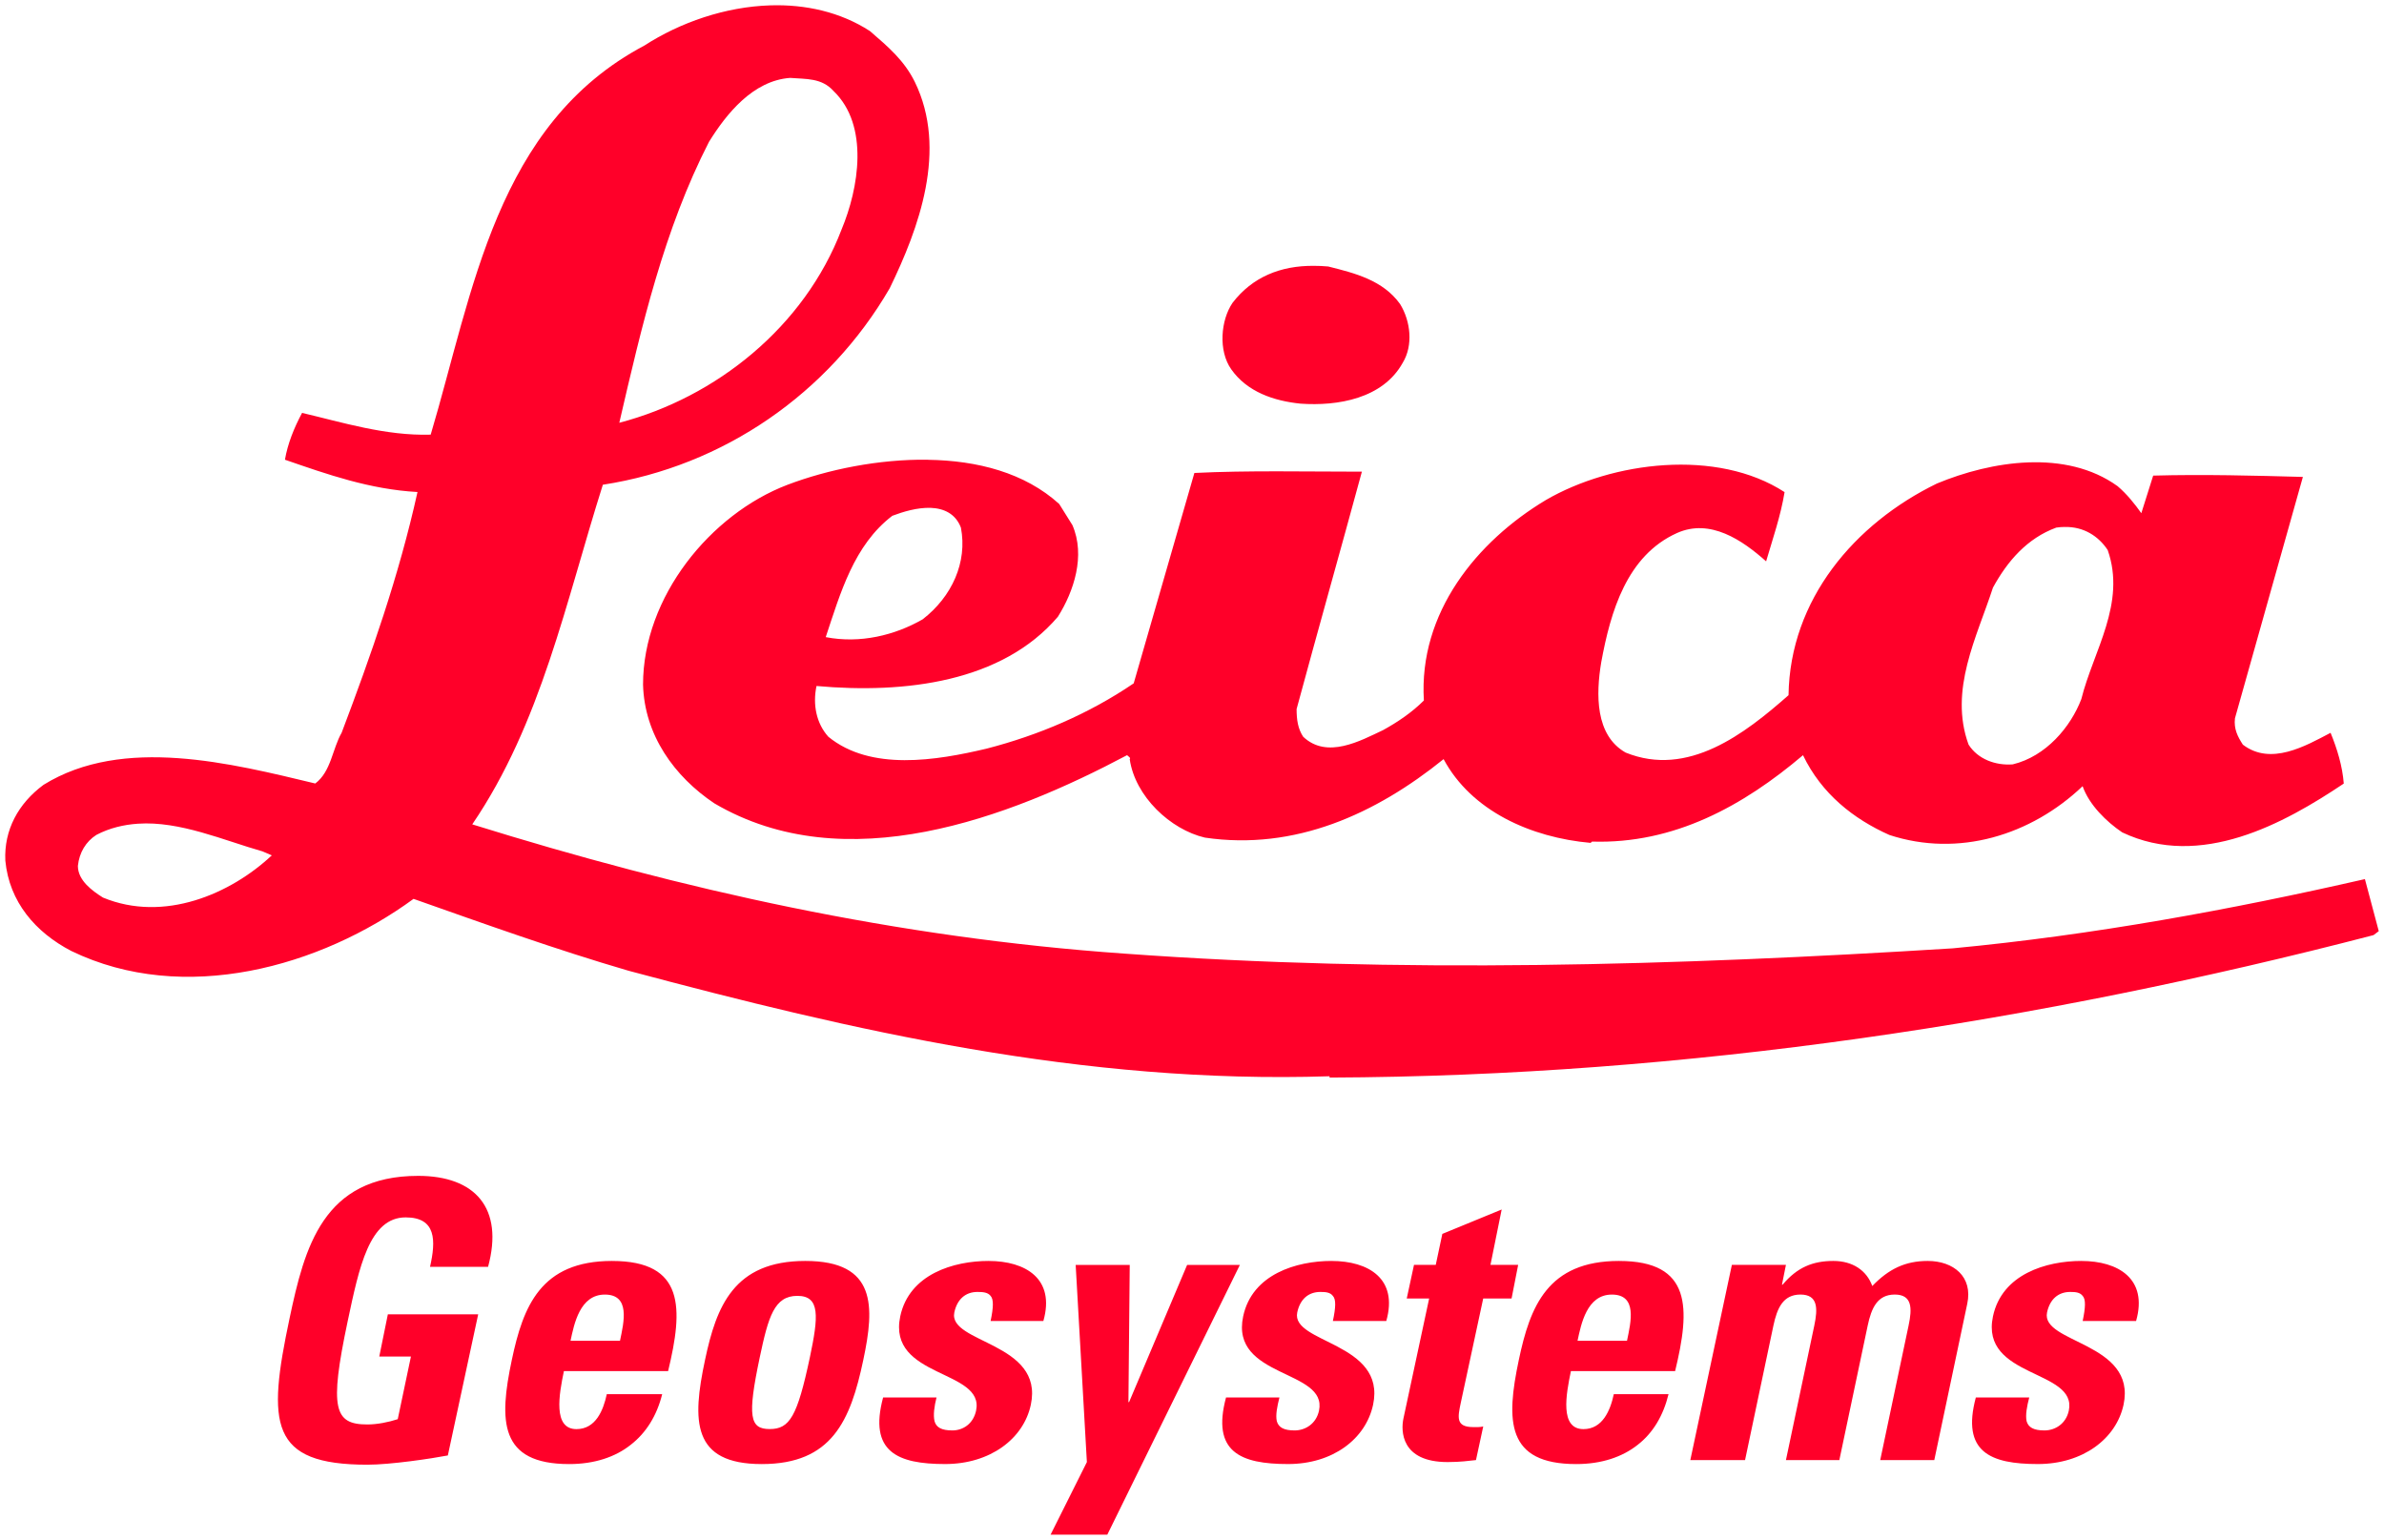
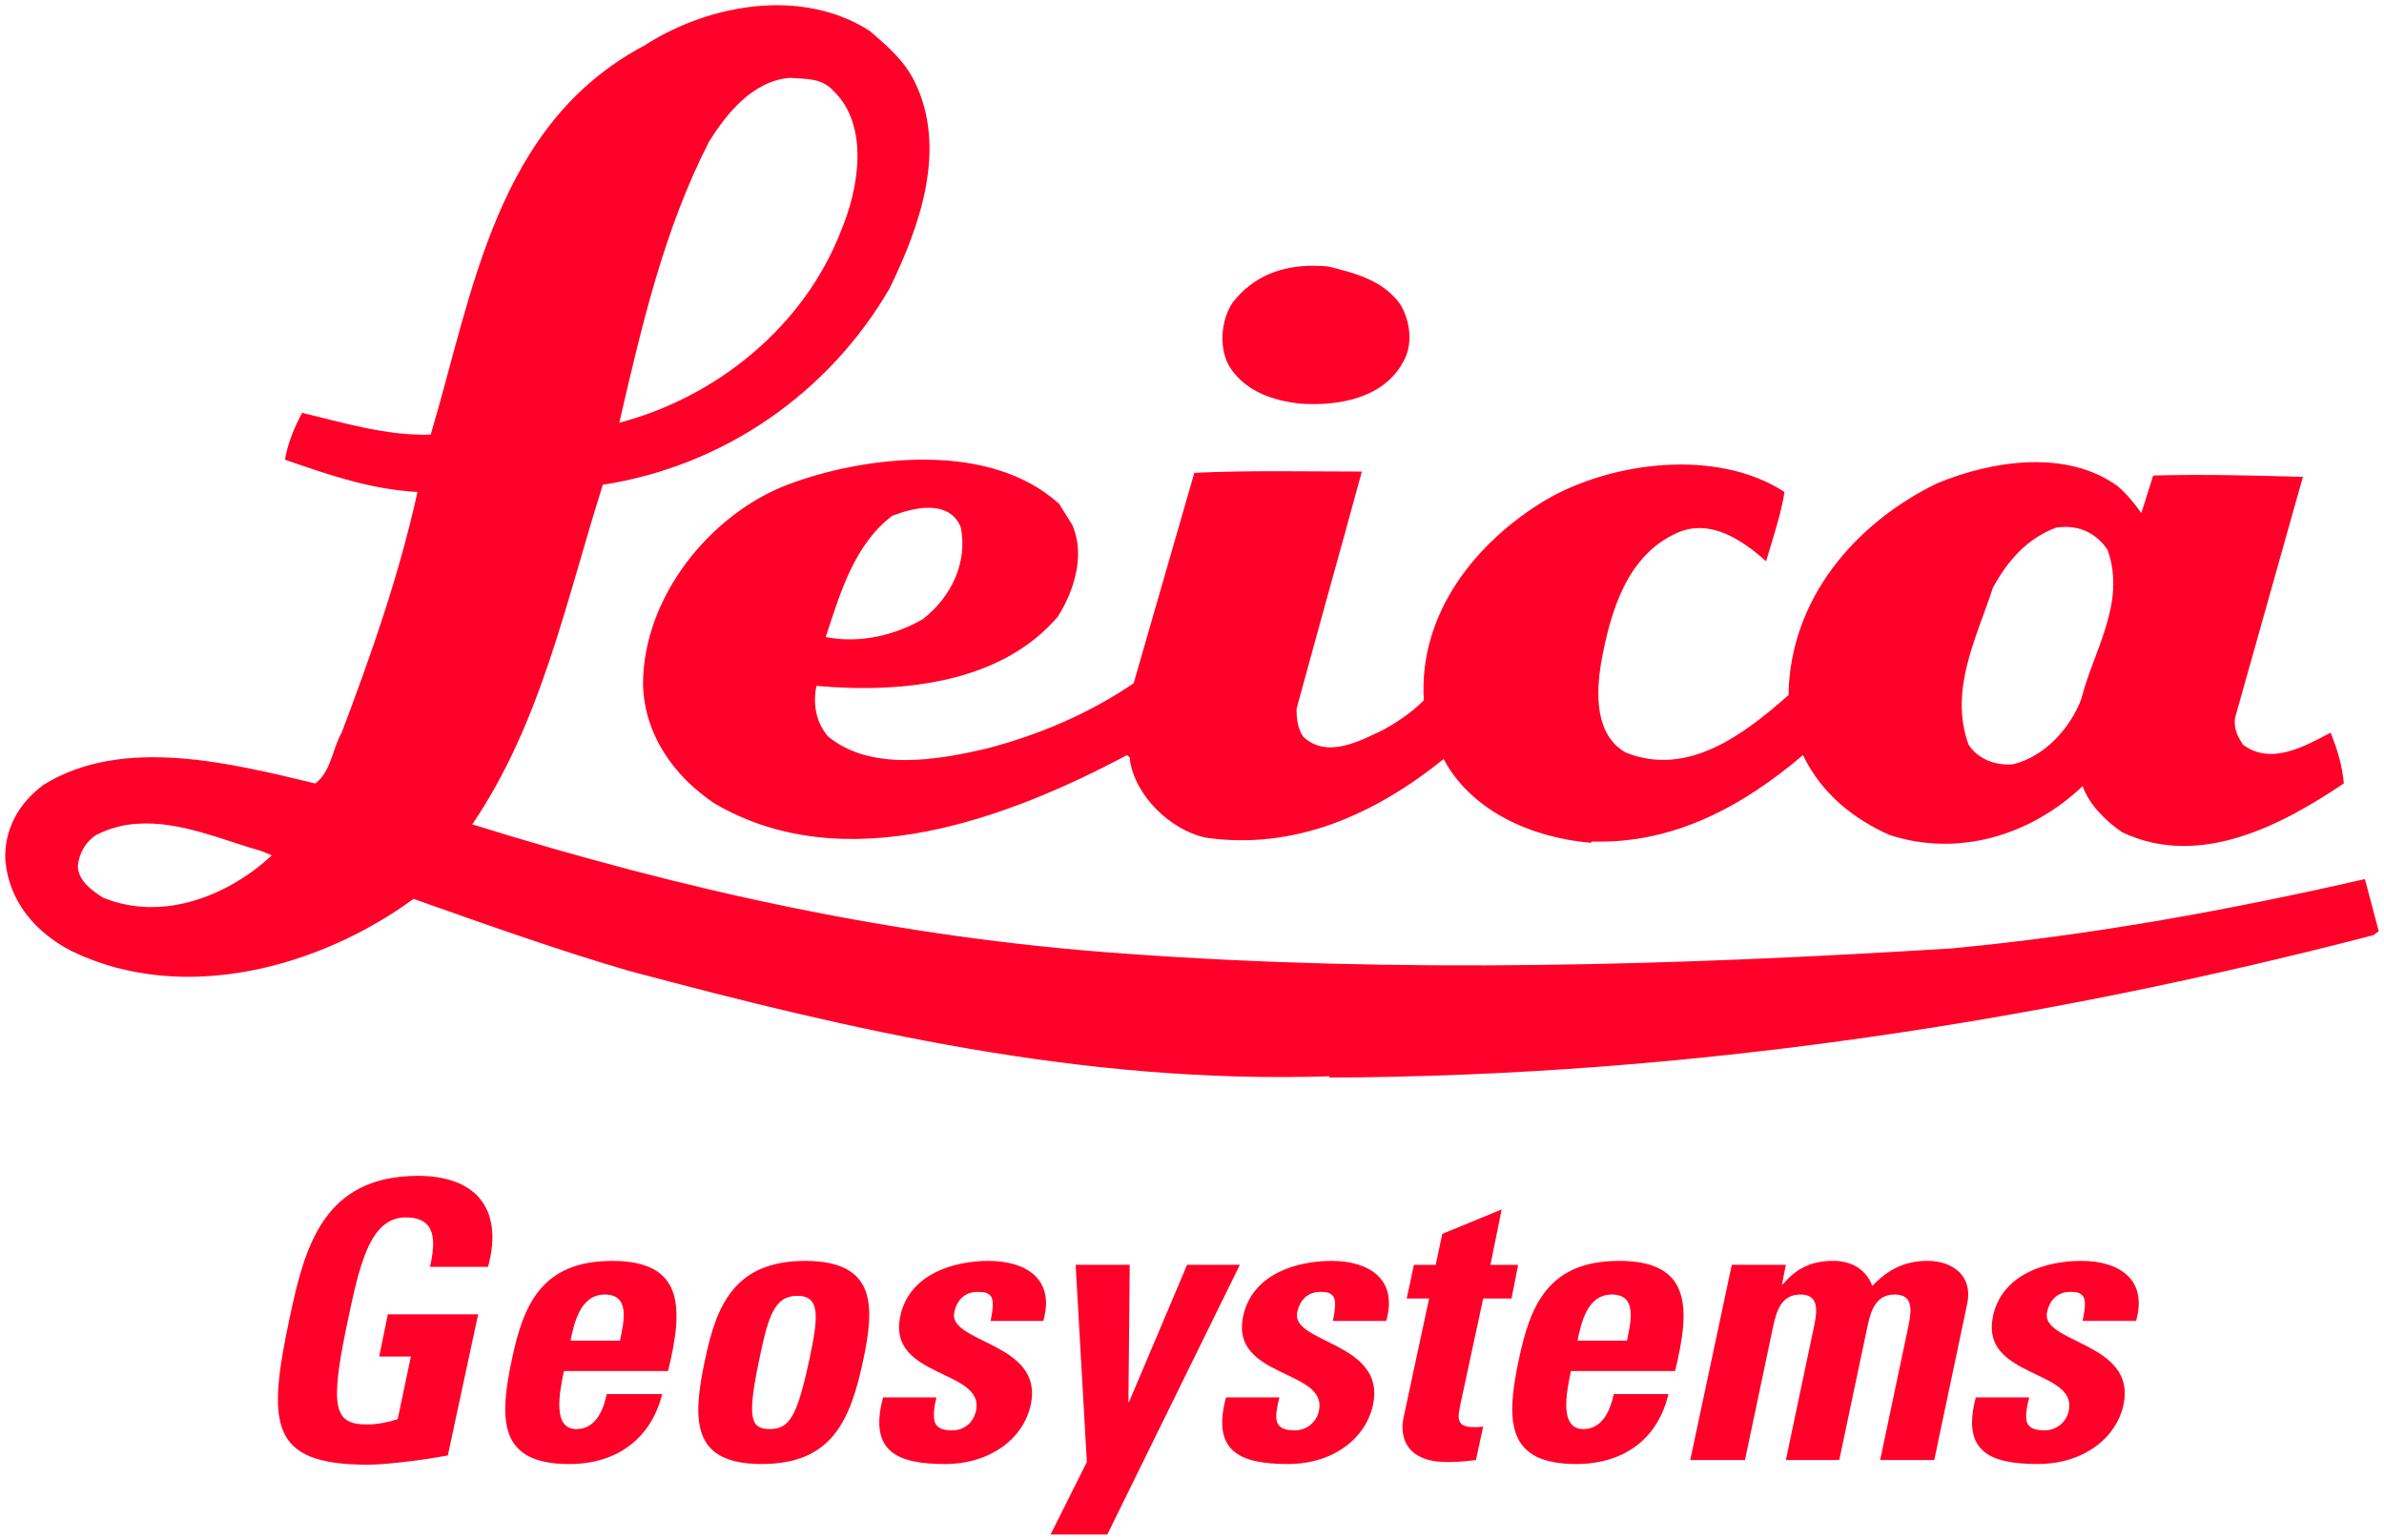
- <svg xmlns="http://www.w3.org/2000/svg" version="1.1" width="454.473" height="293.557" viewBox="0 0 454.473 293.557" id="svg4258">
-   <defs id="defs4260">
-     <clipPath id="clipPath4400-5">
-       <path d="m 298.205,93.543 0,-57.962 253.37,0 0,57.962" id="path4402-6" />
-     </clipPath>
-   </defs>
-   <g transform="translate(-117.0578,-366.2973)" id="layer1">
-     <g transform="matrix(1.25,0,0,-1.25,-22.085,1050.663)" id="g4274">
-       <g transform="matrix(4.022935,0,0,4.022935,324.8157,501.1247)" id="g4388">
-         <path d="m 324.312,476.844 c -2.13,0.067 -4.269,0.806 -5.969,1.906 -7.035,3.724 -8.114,11.689 -10.125,18.438 -2.139,0.064 -4.209,-0.589 -6.094,-1.031 -0.375,0.695 -0.684,1.462 -0.812,2.219 2.011,0.695 4.018,1.405 6.281,1.531 -0.879,3.974 -2.208,7.746 -3.594,11.406 -0.438,0.757 -0.497,1.84 -1.25,2.406 -3.958,-0.946 -9.105,-2.274 -12.875,0.062 -1.196,0.882 -1.881,2.14 -1.812,3.594 0.185,1.955 1.429,3.399 3.125,4.281 5.339,2.586 11.822,0.749 16.219,-2.469 3.395,1.198 6.729,2.395 10.188,3.406 10.616,2.837 21.532,5.379 33.219,5 l 0,0.062 c 16.969,-0.065 33.696,-2.65 49.469,-6.75 l 0.25,-0.188 L 399.875,518.25 c -6.346,1.449 -12.874,2.651 -19.531,3.281 -13.134,0.821 -26.244,1.198 -39.25,0.25 -10.806,-0.756 -20.984,-3.033 -30.906,-6.125 3.264,-4.793 4.43,-10.541 6.188,-16.094 5.718,-0.882 10.704,-4.331 13.594,-9.312 1.38,-2.839 2.76,-6.565 1.188,-9.781 -0.501,-1.011 -1.245,-1.647 -2.125,-2.406 -1.402,-0.909 -3.062,-1.271 -4.719,-1.219 z m 0.938,3.438 c 0.754,0.062 1.496,-0.009 2.062,0.625 1.695,1.636 1.192,4.609 0.375,6.562 -1.759,4.607 -5.945,7.957 -10.531,9.156 1.067,-4.605 2.118,-9.151 4.25,-13.312 0.821,-1.325 2.084,-2.904 3.844,-3.031 z m 24.812,8.906 c -1.578,-0.012 -2.909,0.535 -3.844,1.75 -0.562,0.819 -0.688,2.274 -0.062,3.156 0.756,1.073 2.026,1.498 3.281,1.625 1.762,0.124 3.9,-0.235 4.844,-1.938 0.499,-0.82 0.379,-1.96 -0.125,-2.781 -0.815,-1.136 -2.149,-1.466 -3.406,-1.781 -0.236,-0.024 -0.462,-0.03 -0.688,-0.031 z m -18.281,9.188 c -2.332,-0.032 -4.741,0.462 -6.656,1.188 -3.645,1.39 -6.844,5.306 -6.844,9.469 0.064,2.396 1.491,4.362 3.375,5.625 6.22,3.659 13.97,0.684 19.562,-2.281 0.06,0.064 0.19,0.126 0.125,0.188 0.254,1.768 1.929,3.337 3.562,3.719 4.275,0.63 8.106,-1.131 11.312,-3.719 1.319,2.46 4.143,3.719 6.969,3.969 l 0.062,-0.062 c 3.895,0.125 7.176,-1.698 10,-4.094 0.88,1.833 2.399,3.026 4.094,3.781 3.268,1.071 6.705,0.02 9.156,-2.312 0.309,0.882 1.125,1.683 1.875,2.188 3.712,1.765 7.678,-0.42 10.5,-2.312 -0.061,-0.82 -0.314,-1.649 -0.625,-2.406 -1.196,0.63 -2.834,1.571 -4.156,0.562 -0.246,-0.379 -0.435,-0.745 -0.375,-1.25 l 3.219,-11.438 c -2.263,-0.062 -4.709,-0.128 -7.094,-0.062 l -0.562,1.781 c -0.312,-0.441 -0.684,-0.905 -1.125,-1.281 -2.451,-1.766 -5.985,-1.196 -8.562,-0.125 -3.891,1.894 -6.965,5.487 -7.031,10.031 -2.071,1.826 -4.764,3.917 -7.719,2.719 -1.449,-0.821 -1.409,-2.768 -1.156,-4.281 0.44,-2.396 1.209,-5.055 3.594,-6.125 1.571,-0.698 3.086,0.334 4.219,1.344 0.314,-1.073 0.689,-2.146 0.875,-3.281 -3.204,-2.081 -8.17,-1.451 -11.312,0.375 -3.268,1.959 -6.035,5.336 -5.781,9.5 -0.568,0.568 -1.246,1.026 -1.938,1.406 -1.069,0.502 -2.649,1.384 -3.781,0.312 -0.25,-0.378 -0.312,-0.807 -0.312,-1.312 1.005,-3.719 2.083,-7.529 3.094,-11.25 -2.639,0 -5.424,-0.064 -7.938,0.062 l -2.875,9.969 c -2.132,1.451 -4.518,2.461 -6.969,3.094 -2.39,0.566 -5.489,1.079 -7.5,-0.562 -0.568,-0.63 -0.749,-1.524 -0.562,-2.406 4.211,0.379 8.799,-0.189 11.438,-3.281 0.755,-1.198 1.319,-2.894 0.688,-4.344 l -0.625,-1 c -1.633,-1.483 -3.886,-2.062 -6.219,-2.094 z m 0.125,2.281 c 0.628,0.023 1.185,0.275 1.438,0.938 0.316,1.641 -0.427,3.272 -1.812,4.344 -1.319,0.757 -2.959,1.161 -4.594,0.844 0.693,-2.079 1.333,-4.361 3.156,-5.75 0.501,-0.189 1.185,-0.398 1.812,-0.375 z m 53.75,0.906 c 0.89,-0.018 1.593,0.431 2.031,1.094 0.886,2.524 -0.685,4.791 -1.25,7.062 -0.505,1.325 -1.676,2.715 -3.25,3.094 -0.816,0.062 -1.655,-0.245 -2.094,-0.938 -0.941,-2.586 0.4,-5.105 1.156,-7.438 0.69,-1.261 1.62,-2.337 3,-2.844 0.133,-0.023 0.279,-0.029 0.406,-0.031 z m -91.312,14.062 c 1.988,-0.136 4.068,0.791 5.906,1.312 l 0.438,0.188 c -1.95,1.831 -5.109,3.197 -8,2 -0.501,-0.316 -1.188,-0.806 -1.188,-1.5 0.066,-0.632 0.378,-1.151 0.875,-1.469 0.628,-0.331 1.306,-0.486 1.969,-0.531 z m 13.281,16.688 c -4.514,0 -5.383,3.396 -6.094,6.75 -1.064,5.024 -0.955,6.938 3.688,6.938 1.099,0 3.035,-0.29 3.812,-0.438 l 1.438,-6.688 -4.281,0 -0.406,2 1.5,0 -0.625,2.969 c -0.451,0.146 -0.978,0.25 -1.438,0.25 -1.571,0 -1.812,-0.734 -0.938,-4.875 0.547,-2.578 1.028,-4.938 2.75,-4.938 1.461,0 1.435,1.107 1.156,2.344 l 2.75,0 c 0.756,-2.781 -0.609,-4.312 -3.312,-4.312 z m 51.344,1.594 -2.812,1.156 -0.312,1.469 -1.031,0 -0.344,1.594 1.062,0 -1.219,5.688 c -0.121,0.568 -0.131,2.062 2.094,2.062 0.619,0 0.984,-0.058 1.344,-0.094 l 0.344,-1.594 c -0.139,0.039 -0.304,0.031 -0.469,0.031 -0.838,0 -0.741,-0.46 -0.594,-1.156 l 1.062,-4.938 1.344,0 0.312,-1.594 -1.312,0 0.531,-2.625 z m -42.156,2.438 c -3.391,0 -4.216,2.163 -4.75,4.688 -0.613,2.895 -0.6,4.938 2.719,4.938 1.198,0 2.188,-0.336 2.906,-0.906 0.744,-0.573 1.249,-1.396 1.5,-2.406 l -2.625,0 c -0.164,0.767 -0.526,1.656 -1.438,1.656 -1.125,0 -0.823,-1.651 -0.594,-2.75 l 4.938,0 c 0.716,-2.966 0.805,-5.219 -2.656,-5.219 z m 9.156,0 c -3.391,0 -4.216,2.161 -4.75,4.688 -0.616,2.893 -0.629,4.938 2.688,4.938 3.316,0 4.204,-2.045 4.812,-4.938 0.536,-2.526 0.64,-4.688 -2.75,-4.688 z m 8.688,0 c -1.657,0 -3.761,0.623 -4.188,2.625 -0.621,2.944 4.01,2.504 3.594,4.469 -0.133,0.624 -0.619,0.938 -1.125,0.938 -0.514,0 -0.764,-0.144 -0.844,-0.438 -0.068,-0.291 -0.013,-0.703 0.094,-1.125 l -2.531,0 c -0.693,2.585 0.693,3.156 2.938,3.156 2.136,0 3.721,-1.2 4.062,-2.812 0.632,-2.964 -3.934,-2.906 -3.625,-4.375 0.133,-0.623 0.531,-0.969 1.094,-0.969 0.268,0 0.495,0.02 0.625,0.188 0.149,0.164 0.135,0.544 0,1.188 l 2.5,0 c 0.57,-2.001 -0.843,-2.844 -2.594,-2.844 z m 16.25,0 c -1.655,0 -3.763,0.623 -4.188,2.625 -0.625,2.944 4.009,2.504 3.594,4.469 -0.133,0.624 -0.649,0.938 -1.156,0.938 -0.515,0 -0.76,-0.144 -0.844,-0.438 -0.065,-0.291 0.018,-0.703 0.125,-1.125 l -2.531,0 c -0.693,2.585 0.689,3.156 2.938,3.156 2.132,0 3.688,-1.2 4.031,-2.812 0.627,-2.964 -3.904,-2.906 -3.594,-4.375 0.133,-0.623 0.527,-0.969 1.094,-0.969 0.265,0 0.465,0.02 0.594,0.188 0.154,0.164 0.138,0.544 0,1.188 l 2.531,0 c 0.57,-2.001 -0.841,-2.844 -2.594,-2.844 z m 13.625,0 c -3.391,0 -4.219,2.163 -4.75,4.688 -0.613,2.895 -0.599,4.938 2.719,4.938 1.201,0 2.184,-0.336 2.906,-0.906 0.741,-0.573 1.221,-1.396 1.469,-2.406 l -2.594,0 c -0.163,0.767 -0.531,1.656 -1.438,1.656 -1.131,0 -0.824,-1.651 -0.594,-2.75 l 4.938,0 c 0.72,-2.966 0.806,-5.219 -2.656,-5.219 z m 10.156,0 c -0.97,0 -1.714,0.299 -2.406,1.125 l -0.031,0 0.188,-0.938 -2.562,0 -1.969,9.25 2.594,0 1.344,-6.375 c 0.176,-0.823 0.456,-1.469 1.281,-1.469 0.825,0 0.831,0.646 0.656,1.469 l -1.344,6.375 2.531,0 1.344,-6.375 c 0.174,-0.823 0.456,-1.469 1.281,-1.469 0.826,0 0.833,0.646 0.656,1.469 l -1.344,6.375 2.562,0 1.562,-7.406 c 0.275,-1.284 -0.651,-2.031 -1.875,-2.031 -1.059,0 -1.847,0.379 -2.625,1.188 -0.266,-0.736 -0.927,-1.188 -1.844,-1.188 z m 11.75,0 c -1.66,0 -3.763,0.623 -4.188,2.625 -0.62,2.944 4.008,2.504 3.594,4.469 -0.134,0.624 -0.646,0.938 -1.156,0.938 -0.511,0 -0.761,-0.144 -0.844,-0.438 -0.062,-0.291 0.014,-0.703 0.125,-1.125 l -2.531,0 c -0.691,2.585 0.689,3.156 2.938,3.156 2.135,0 3.715,-1.2 4.062,-2.812 0.627,-2.964 -3.938,-2.906 -3.625,-4.375 0.133,-0.623 0.532,-0.969 1.094,-0.969 0.266,0 0.464,0.02 0.594,0.188 0.152,0.164 0.134,0.544 0,1.188 l 2.531,0 c 0.569,-2.001 -0.848,-2.844 -2.594,-2.844 z m -47.656,0.188 0.531,9.344 -1.719,3.438 2.688,0 6.281,-12.781 -2.5,0 -2.75,6.5 -0.031,0 0.062,-6.5 -2.562,0 z m -22.312,1.406 c 1.216,0 0.907,1.291 0.719,2.188 l -2.344,0 c 0.168,-0.786 0.441,-2.188 1.625,-2.188 z m 47.719,0 c 1.219,0 0.906,1.291 0.719,2.188 l -2.344,0 c 0.168,-0.786 0.44,-2.188 1.625,-2.188 z M 325.594,538 c 1.091,0 0.998,0.985 0.594,2.906 -0.599,2.819 -0.959,3.406 -1.906,3.406 -0.946,0 -1.064,-0.588 -0.469,-3.406 C 324.22,538.985 324.5,538 325.594,538 z" transform="matrix(0.8,0,0,-0.8,-283.3184,392.7982)" id="path4390" style="fill:#ff0029;fill-opacity:1;fill-rule:nonzero;stroke:none" />
-       </g>
-       <g transform="matrix(4.022935,0,0,4.022935,274.875,467.4246)" id="g4392" />
-       <g transform="matrix(4.022935,0,0,4.022935,-1744.9,170.3389)" id="g4396">
-         <g clip-path="url(#clipPath4400-5)" id="g4398">
-           <g transform="translate(496.084,90.651)" id="g4404" />
-         </g>
-       </g>
-       <g transform="matrix(4.022935,0,0,4.022935,176.9326,354.3077)" id="g4408" />
-       <g transform="matrix(4.022935,0,0,4.022935,198.3507,343.0435)" id="g4412" />
-       <g transform="matrix(4.022935,0,0,4.022935,228.6555,329.5306)" id="g4416" />
-       <g transform="matrix(4.022935,0,0,4.022935,254.1569,334.3459)" id="g4420" />
-       <g transform="matrix(4.022935,0,0,4.022935,277.0233,324.526)" id="g4424" />
-       <g transform="matrix(4.022935,0,0,4.022935,306.4068,334.3459)" id="g4428" />
-       <g transform="matrix(4.022935,0,0,4.022935,326.968,354.5852)" id="g4432" />
-       <g transform="matrix(4.022935,0,0,4.022935,351.9102,343.0435)" id="g4436" />
-       <g transform="matrix(4.022935,0,0,4.022935,383.0718,351.5761)" id="g4440" />
-       <g transform="matrix(4.022935,0,0,4.022935,420.7869,334.3459)" id="g4444" />
-     </g>
-   </g>
+ <svg xmlns="http://www.w3.org/2000/svg" width="454.473" height="293.557" viewBox="0 0 454.473 293.557">
+   <path d="M324.313 476.844c-2.13.067-4.27.806-5.97 1.906-7.034 3.724-8.113 11.689-10.124 18.438-2.139.063-4.209-.59-6.094-1.032-.375.695-.684 1.463-.812 2.219 2.01.695 4.017 1.405 6.28 1.531-.878 3.974-2.207 7.746-3.593 11.406-.437.758-.497 1.84-1.25 2.407-3.957-.947-9.105-2.274-12.875.062-1.196.883-1.881 2.14-1.812 3.594.185 1.955 1.428 3.399 3.125 4.281 5.338 2.587 11.822.749 16.218-2.468 3.395 1.197 6.729 2.395 10.188 3.406 10.616 2.837 21.532 5.378 33.219 5v.062c16.968-.065 33.696-2.65 49.468-6.75l.25-.187-.656-2.469c-6.346 1.449-12.874 2.651-19.531 3.281-13.134.822-26.244 1.198-39.25.25-10.806-.756-20.984-3.032-30.906-6.125 3.263-4.792 4.43-10.541 6.187-16.093 5.718-.883 10.704-4.332 13.594-9.313 1.38-2.839 2.76-6.565 1.187-9.781-.501-1.011-1.245-1.648-2.125-2.406-1.401-.91-3.062-1.271-4.719-1.22m.937 3.437c.754.063 1.496-.009 2.063.625 1.695 1.636 1.192 4.609.375 6.563-1.76 4.607-5.945 7.957-10.532 9.156 1.068-4.605 2.118-9.151 4.25-13.312.821-1.325 2.084-2.904 3.844-3.032m24.813 8.906c-1.579-.011-2.91.535-3.844 1.75-.563.82-.688 2.274-.063 3.157.756 1.072 2.026 1.497 3.281 1.625 1.763.124 3.9-.235 4.844-1.938.499-.82.379-1.96-.125-2.781-.815-1.136-2.149-1.466-3.406-1.781a7 7 0 0 0-.687-.031m-18.282 9.188c-2.332-.032-4.741.462-6.656 1.188-3.645 1.39-6.844 5.306-6.844 9.468.064 2.396 1.491 4.363 3.375 5.625 6.22 3.659 13.97.684 19.563-2.281.06.064.19.126.125.188.254 1.767 1.929 3.337 3.562 3.718 4.275.63 8.106-1.131 11.313-3.718 1.319 2.46 4.142 3.718 6.969 3.968l.062-.062c3.895.125 7.176-1.698 10-4.094.88 1.833 2.399 3.026 4.094 3.781 3.267 1.072 6.705.02 9.156-2.312.309.882 1.125 1.682 1.875 2.187 3.713 1.765 7.678-.42 10.5-2.312-.061-.82-.314-1.649-.625-2.407-1.196.63-2.834 1.572-4.156.563-.246-.379-.435-.745-.375-1.25l3.219-11.437c-2.263-.063-4.71-.128-7.094-.063l-.563 1.781c-.312-.441-.684-.905-1.125-1.281-2.451-1.766-5.985-1.196-8.562-.125-3.891 1.894-6.965 5.488-7.031 10.031-2.072 1.826-4.764 3.918-7.72 2.719-1.448-.821-1.408-2.767-1.156-4.281.44-2.396 1.21-5.055 3.594-6.125 1.571-.698 3.086.334 4.219 1.344.314-1.073.689-2.147.875-3.282-3.204-2.081-8.17-1.451-11.312.375-3.268 1.959-6.035 5.336-5.782 9.5-.567.568-1.246 1.026-1.937 1.406-1.069.503-2.649 1.384-3.781.313-.25-.377-.313-.807-.313-1.312 1.005-3.72 2.083-7.53 3.094-11.25-2.639 0-5.424-.064-7.938.062l-2.875 9.969c-2.132 1.451-4.517 2.461-6.969 3.094-2.39.566-5.488 1.078-7.5-.563-.567-.63-.748-1.524-.562-2.406 4.211.379 8.799-.189 11.438-3.281.755-1.198 1.318-2.894.687-4.344l-.625-1c-1.633-1.483-3.886-2.062-6.219-2.094m.125 2.281c.628.024 1.185.275 1.438.938.316 1.641-.428 3.272-1.813 4.344-1.319.757-2.959 1.16-4.594.843.693-2.079 1.333-4.361 3.157-5.75.5-.189 1.184-.398 1.812-.375m53.75.906c.89-.018 1.593.431 2.031 1.094.887 2.524-.685 4.791-1.25 7.063-.505 1.325-1.676 2.715-3.25 3.094-.816.062-1.655-.245-2.093-.938-.941-2.586.4-5.105 1.156-7.437.69-1.262 1.62-2.338 3-2.844.133-.024.28-.029.406-.031m-91.312 14.063c1.988-.136 4.068.791 5.906 1.313l.438.187c-1.95 1.831-5.11 3.198-8 2-.502-.316-1.188-.806-1.188-1.5.066-.632.378-1.151.875-1.469a4.9 4.9 0 0 1 1.969-.531m13.281 16.688c-4.514 0-5.382 3.396-6.094 6.75-1.064 5.023-.955 6.937 3.688 6.937 1.099 0 3.035-.29 3.812-.437l1.438-6.688h-4.281l-.407 2h1.5l-.625 2.969c-.451.146-.977.25-1.437.25-1.571 0-1.813-.734-.938-4.875.548-2.578 1.028-4.938 2.75-4.938 1.461 0 1.435 1.108 1.156 2.344h2.75c.757-2.781-.608-4.312-3.312-4.312m51.344 1.593-2.813 1.157-.312 1.468h-1.031l-.344 1.594h1.062l-1.219 5.688c-.12.567-.13 2.062 2.094 2.062.619 0 .984-.057 1.344-.094l.344-1.593c-.139.038-.304.03-.469.03-.837 0-.741-.46-.594-1.155l1.063-4.938h1.344l.312-1.594h-1.312zm-42.156 2.438c-3.392 0-4.217 2.162-4.75 4.687-.613 2.895-.6 4.938 2.718 4.938 1.198 0 2.188-.337 2.906-.907.744-.572 1.25-1.396 1.5-2.406h-2.625c-.163.768-.526 1.657-1.437 1.657-1.125 0-.822-1.652-.594-2.75h4.938c.716-2.967.805-5.22-2.656-5.22m9.156 0c-3.391 0-4.216 2.161-4.75 4.687-.616 2.893-.629 4.938 2.687 4.938s4.204-2.045 4.813-4.938c.536-2.526.64-4.687-2.75-4.687m8.687 0c-1.657 0-3.761.622-4.187 2.625-.621 2.943 4.01 2.503 3.594 4.468-.133.624-.62.938-1.125.938-.514 0-.764-.144-.844-.437-.068-.292-.013-.703.093-1.125h-2.53c-.693 2.585.692 3.156 2.937 3.156 2.136 0 3.721-1.2 4.062-2.813.633-2.963-3.934-2.906-3.625-4.375.133-.622.531-.968 1.094-.968.267 0 .495.02.625.187.149.164.135.544 0 1.188h2.5c.57-2.002-.843-2.844-2.594-2.844m16.25 0c-1.655 0-3.762.622-4.187 2.625-.625 2.943 4.009 2.503 3.594 4.468a1.16 1.16 0 0 1-1.157.938c-.515 0-.76-.144-.844-.437-.065-.292.018-.703.125-1.125h-2.53c-.693 2.585.688 3.156 2.937 3.156 2.132 0 3.687-1.2 4.031-2.813.628-2.963-3.904-2.906-3.594-4.375.133-.622.528-.968 1.094-.968.265 0 .465.02.594.187.154.164.137.544 0 1.188h2.531c.57-2.002-.841-2.844-2.594-2.844m13.625 0c-3.391 0-4.219 2.162-4.75 4.687-.612 2.895-.599 4.938 2.719 4.938 1.201 0 2.184-.337 2.906-.907.741-.572 1.221-1.396 1.469-2.406h-2.594c-.162.768-.531 1.657-1.437 1.657-1.131 0-.824-1.652-.594-2.75h4.938c.72-2.967.806-5.22-2.657-5.22m10.156 0c-.97 0-1.713.298-2.406 1.125h-.031l.188-.938h-2.563l-1.969 9.25h2.594l1.344-6.375c.176-.822.456-1.468 1.281-1.468s.831.646.656 1.468l-1.343 6.375h2.53l1.345-6.375c.173-.822.456-1.468 1.28-1.468.827 0 .833.646.657 1.468l-1.344 6.375h2.563l1.562-7.406c.275-1.284-.651-2.031-1.875-2.031-1.058 0-1.847.378-2.625 1.187-.266-.736-.927-1.187-1.843-1.187m11.75 0c-1.66 0-3.762.622-4.187 2.625-.62 2.943 4.008 2.503 3.594 4.468a1.16 1.16 0 0 1-1.156.938c-.512 0-.762-.144-.844-.437-.063-.292.014-.703.125-1.125h-2.531c-.692 2.585.688 3.156 2.937 3.156 2.135 0 3.715-1.2 4.063-2.813.627-2.963-3.938-2.906-3.625-4.375.132-.622.532-.968 1.093-.968.266 0 .464.02.594.187.153.164.134.544 0 1.188h2.531c.569-2.002-.847-2.844-2.594-2.844m-47.656.187.531 9.344-1.718 3.438h2.687l6.281-12.782h-2.5l-2.75 6.5h-.03l.062-6.5zm-22.312 1.407c1.216 0 .907 1.29.719 2.187h-2.344c.167-.786.441-2.187 1.625-2.187m47.719 0c1.218 0 .906 1.29.718 2.187h-2.344c.168-.786.44-2.187 1.625-2.187m-38.594.062c1.091 0 .997.985.594 2.906-.6 2.819-.96 3.407-1.907 3.407-.946 0-1.064-.588-.469-3.407.408-1.921.688-2.906 1.782-2.906" style="fill:#ff0029;fill-opacity:1;fill-rule:nonzero;stroke:none" transform="translate(-1157.838 -1917.292)scale(4.02293)" />
</svg>
